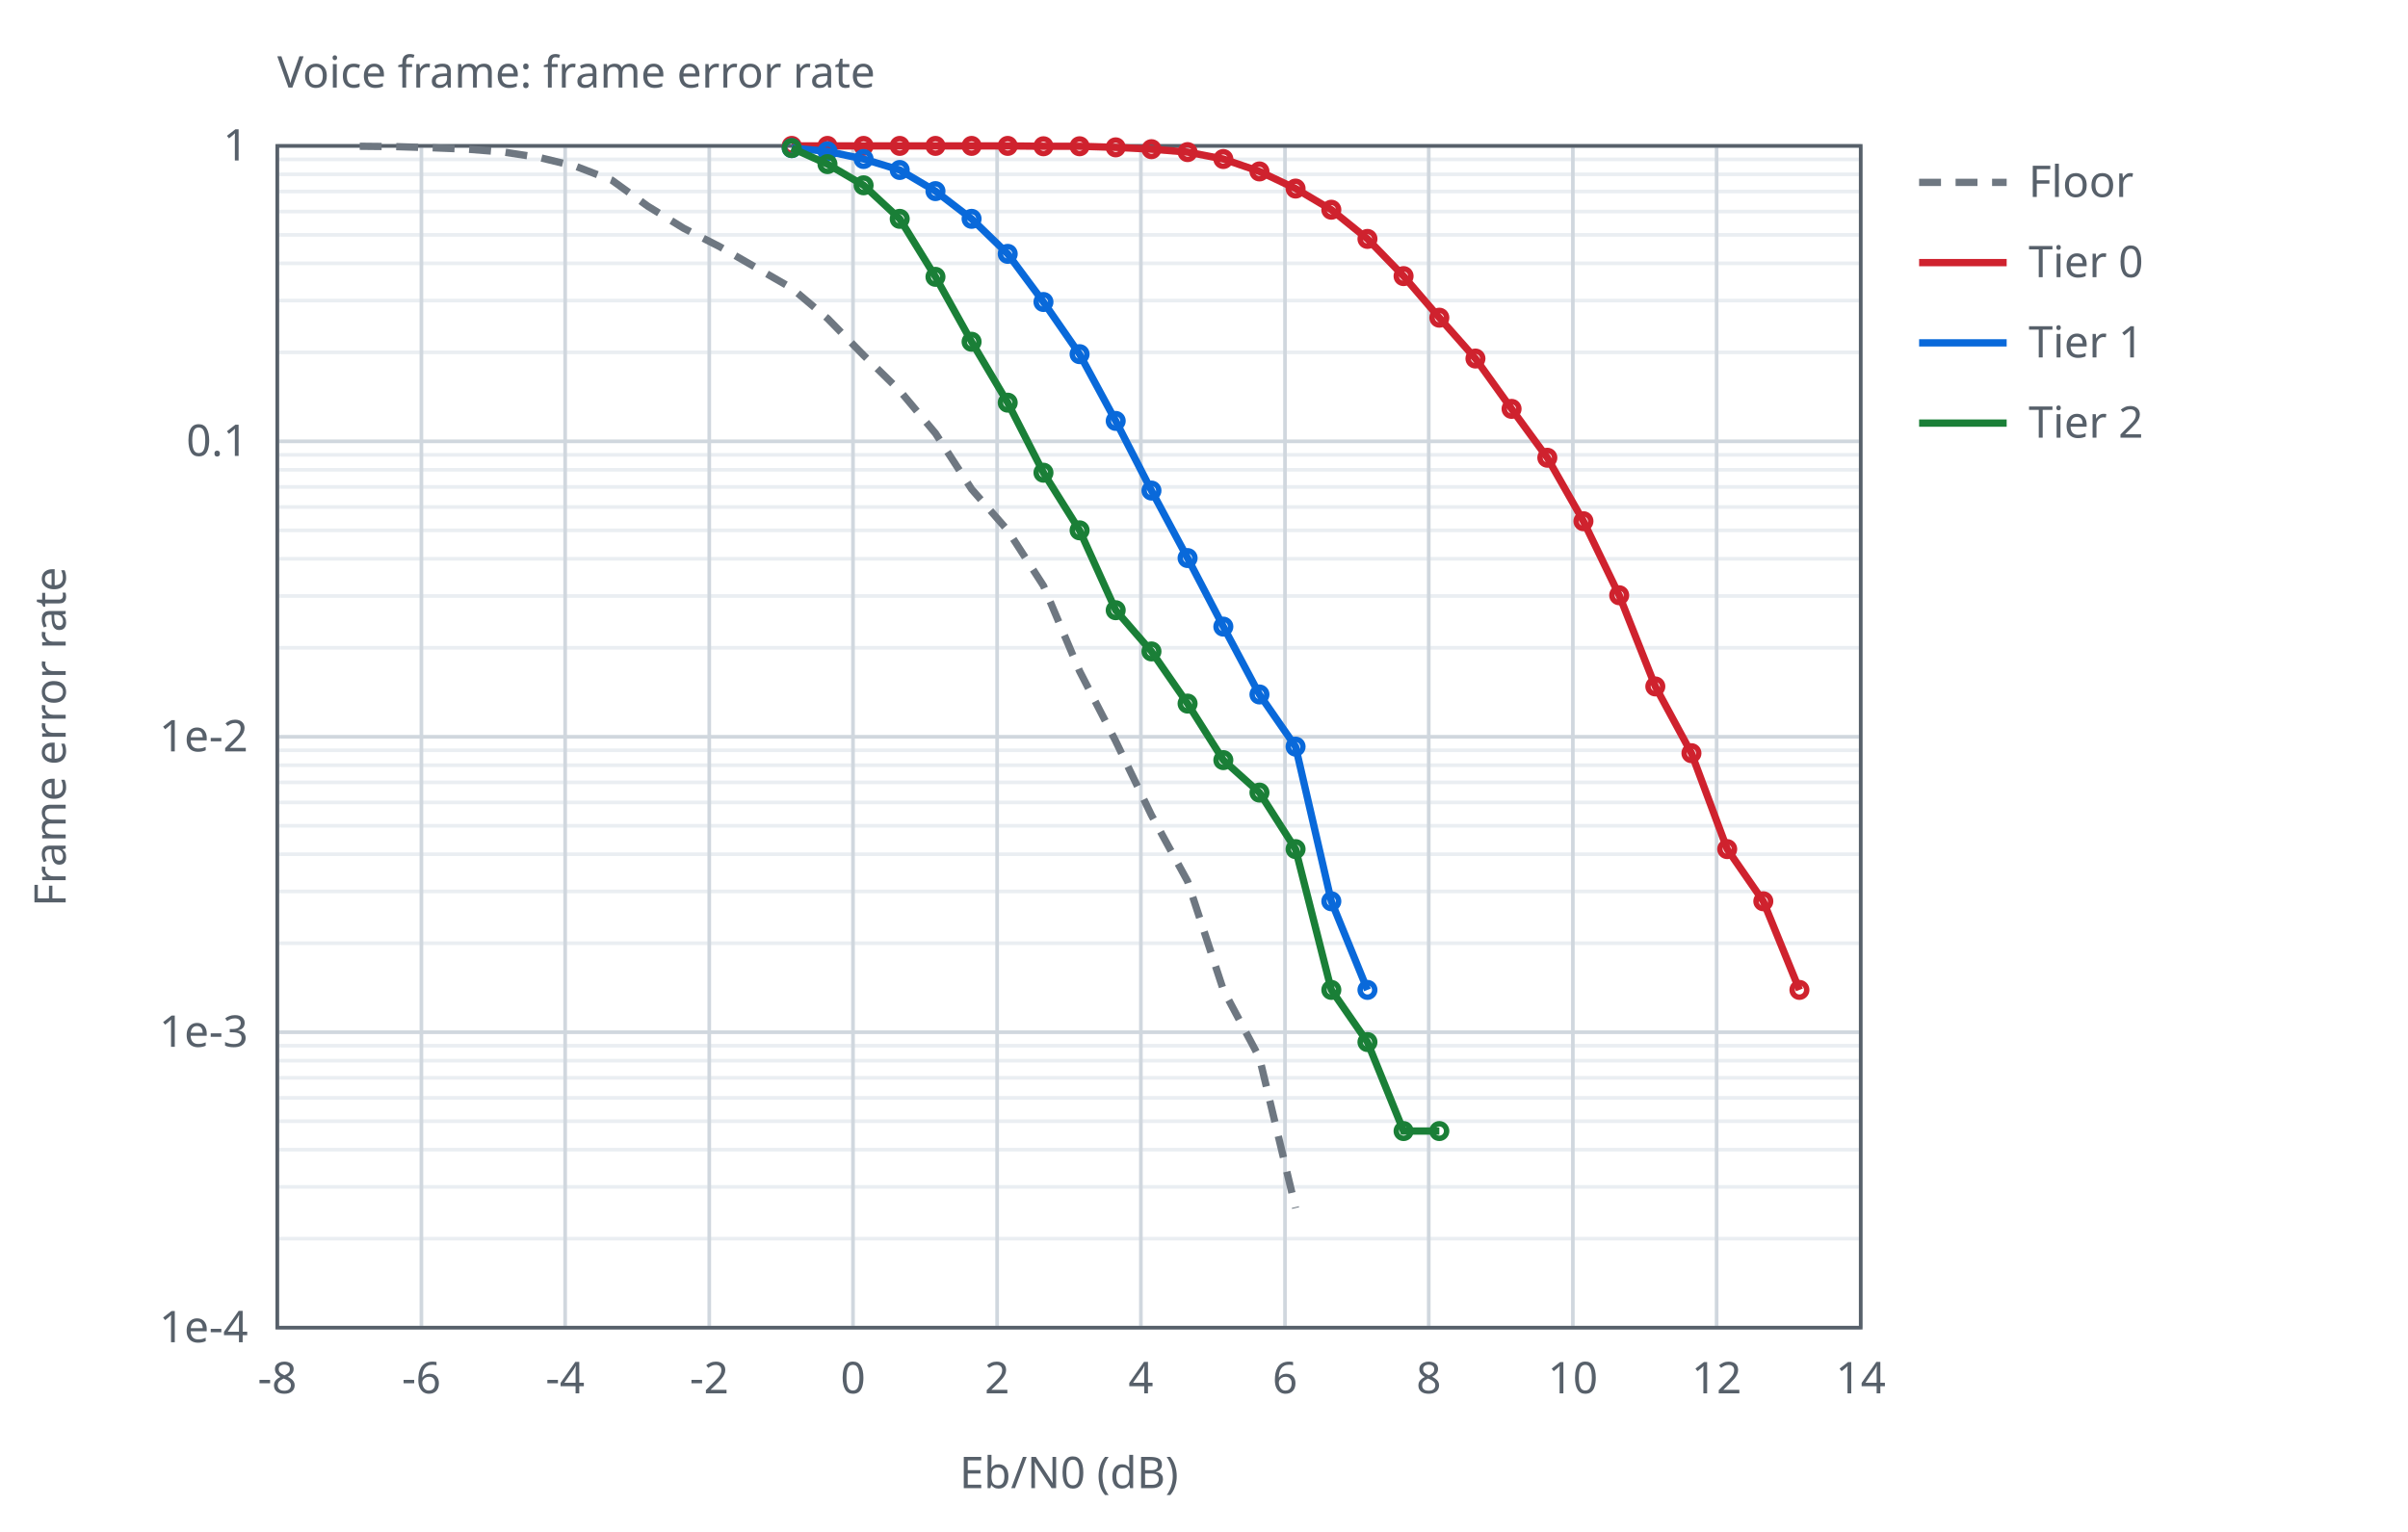
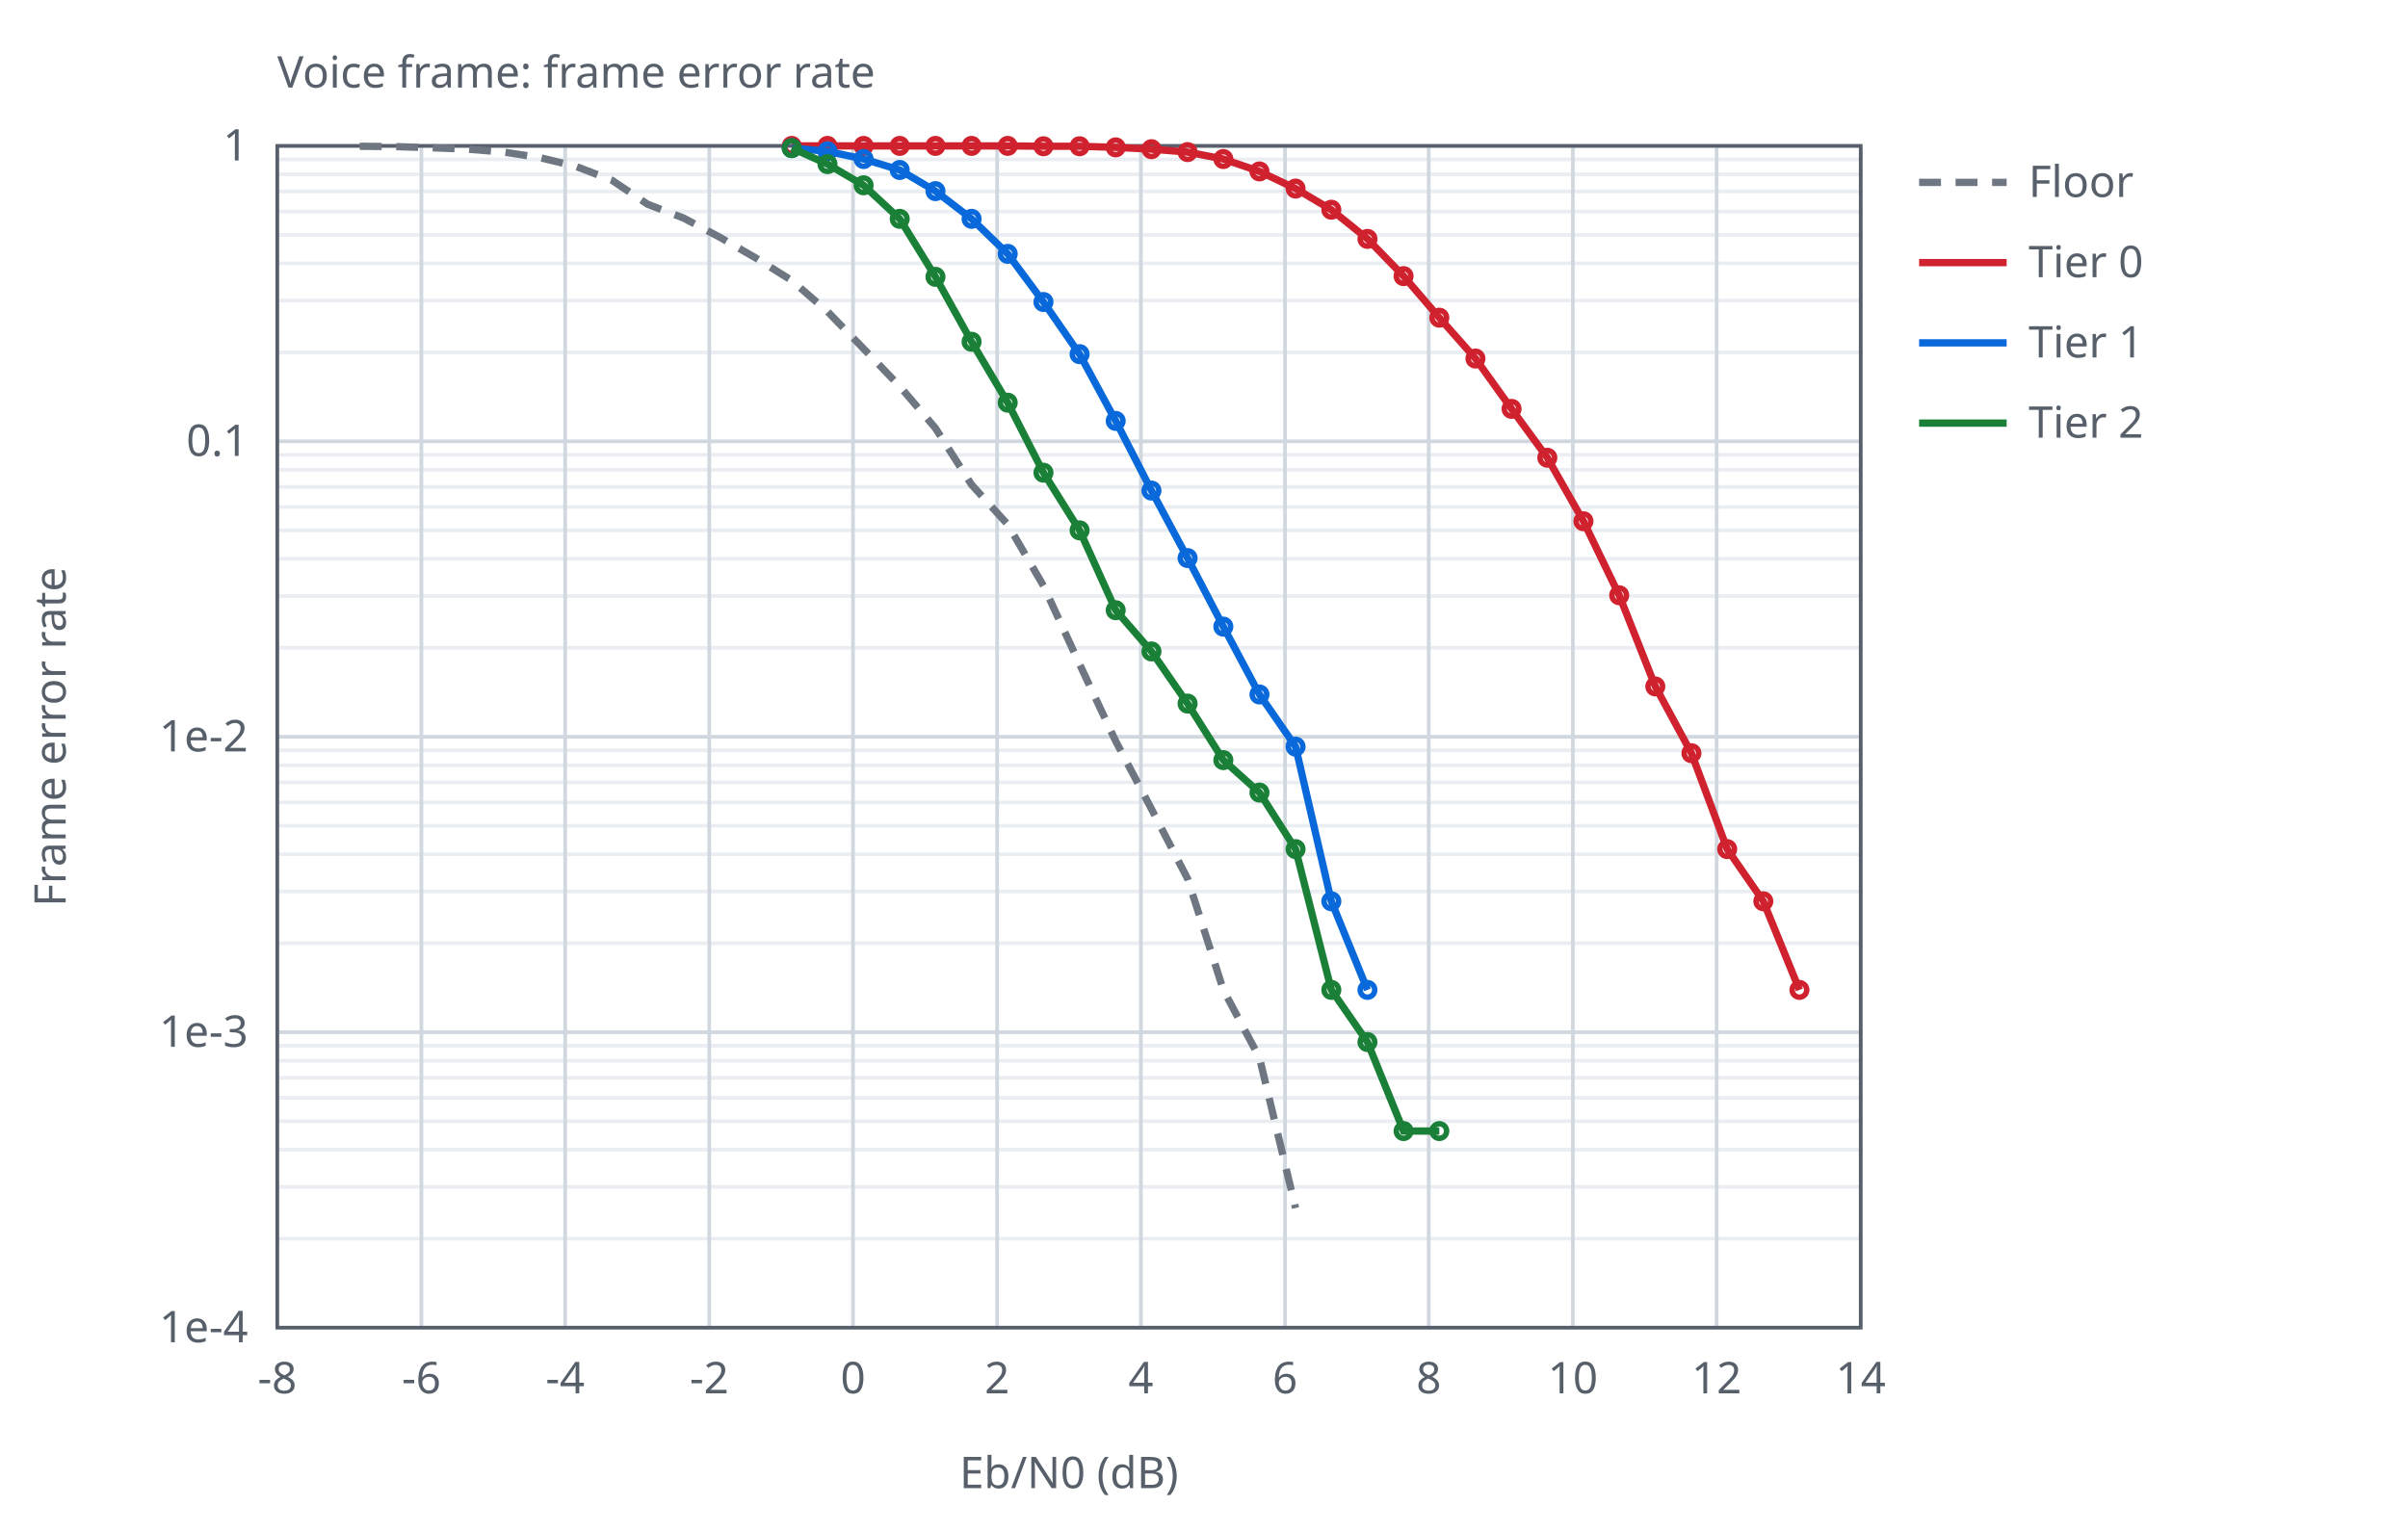
<svg xmlns="http://www.w3.org/2000/svg" width="660" height="420" viewBox="0 0 660 420">
  <style>text{font-family:sans-serif;font-size:12px;fill:#57606a}.ax{stroke:#57606a;stroke-width:1;fill:none}.gr{stroke:#d0d7de;stroke-width:1}.mi{stroke:#eaeef2;stroke-width:1}.s0{stroke:#6e7781}.s1{stroke:#cf222e}.s2{stroke:#0969da}.s3{stroke:#1a7f37}.l{fill:none;stroke-width:2}.p{fill:none;stroke-width:1.5}@media (prefers-color-scheme:dark){text{fill:#c9d1d9}.ax{stroke:#8b949e}.gr{stroke:#30363d}.mi{stroke:#21262d}.s0{stroke:#8b949e}.s1{stroke:#ff7b72}.s2{stroke:#58a6ff}.s3{stroke:#3fb950}}</style>
  <text x="76.0" y="24">Voice frame: frame error rate</text>
  <line class="mi" x1="76.0" y1="96.6" x2="510.0" y2="96.6" />
  <line class="mi" x1="76.0" y1="82.4" x2="510.0" y2="82.4" />
  <line class="mi" x1="76.0" y1="72.2" x2="510.0" y2="72.2" />
  <line class="mi" x1="76.0" y1="64.4" x2="510.0" y2="64.4" />
  <line class="mi" x1="76.0" y1="58.0" x2="510.0" y2="58.0" />
  <line class="mi" x1="76.0" y1="52.5" x2="510.0" y2="52.5" />
  <line class="mi" x1="76.0" y1="47.8" x2="510.0" y2="47.8" />
  <line class="mi" x1="76.0" y1="43.7" x2="510.0" y2="43.7" />
  <line class="mi" x1="76.0" y1="177.6" x2="510.0" y2="177.6" />
  <line class="mi" x1="76.0" y1="163.4" x2="510.0" y2="163.4" />
  <line class="mi" x1="76.0" y1="153.2" x2="510.0" y2="153.2" />
  <line class="mi" x1="76.0" y1="145.4" x2="510.0" y2="145.4" />
  <line class="mi" x1="76.0" y1="139.0" x2="510.0" y2="139.0" />
  <line class="mi" x1="76.0" y1="133.5" x2="510.0" y2="133.5" />
  <line class="mi" x1="76.0" y1="128.8" x2="510.0" y2="128.8" />
  <line class="mi" x1="76.0" y1="124.7" x2="510.0" y2="124.7" />
  <line class="mi" x1="76.0" y1="258.6" x2="510.0" y2="258.6" />
  <line class="mi" x1="76.0" y1="244.4" x2="510.0" y2="244.4" />
  <line class="mi" x1="76.0" y1="234.2" x2="510.0" y2="234.2" />
  <line class="mi" x1="76.0" y1="226.4" x2="510.0" y2="226.4" />
  <line class="mi" x1="76.0" y1="220.0" x2="510.0" y2="220.0" />
  <line class="mi" x1="76.0" y1="214.5" x2="510.0" y2="214.5" />
  <line class="mi" x1="76.0" y1="209.8" x2="510.0" y2="209.8" />
  <line class="mi" x1="76.0" y1="205.7" x2="510.0" y2="205.7" />
  <line class="mi" x1="76.0" y1="339.6" x2="510.0" y2="339.6" />
  <line class="mi" x1="76.0" y1="325.4" x2="510.0" y2="325.4" />
  <line class="mi" x1="76.0" y1="315.2" x2="510.0" y2="315.2" />
  <line class="mi" x1="76.0" y1="307.4" x2="510.0" y2="307.4" />
  <line class="mi" x1="76.0" y1="301.0" x2="510.0" y2="301.0" />
  <line class="mi" x1="76.0" y1="295.5" x2="510.0" y2="295.5" />
  <line class="mi" x1="76.0" y1="290.8" x2="510.0" y2="290.8" />
  <line class="mi" x1="76.0" y1="286.7" x2="510.0" y2="286.7" />
  <line class="gr" x1="76.0" y1="364.0" x2="76.0" y2="40.0" />
  <text x="76.0" y="382.0" text-anchor="middle">-8</text>
  <line class="gr" x1="115.5" y1="364.0" x2="115.5" y2="40.0" />
  <text x="115.5" y="382.0" text-anchor="middle">-6</text>
  <line class="gr" x1="154.9" y1="364.0" x2="154.9" y2="40.0" />
  <text x="154.9" y="382.0" text-anchor="middle">-4</text>
  <line class="gr" x1="194.4" y1="364.0" x2="194.4" y2="40.0" />
  <text x="194.4" y="382.0" text-anchor="middle">-2</text>
  <line class="gr" x1="233.8" y1="364.0" x2="233.8" y2="40.0" />
  <text x="233.8" y="382.0" text-anchor="middle">0</text>
  <line class="gr" x1="273.3" y1="364.0" x2="273.3" y2="40.0" />
  <text x="273.3" y="382.0" text-anchor="middle">2</text>
  <line class="gr" x1="312.7" y1="364.0" x2="312.7" y2="40.0" />
  <text x="312.7" y="382.0" text-anchor="middle">4</text>
  <line class="gr" x1="352.2" y1="364.0" x2="352.2" y2="40.0" />
  <text x="352.2" y="382.0" text-anchor="middle">6</text>
  <line class="gr" x1="391.6" y1="364.0" x2="391.6" y2="40.0" />
  <text x="391.6" y="382.0" text-anchor="middle">8</text>
  <line class="gr" x1="431.1" y1="364.0" x2="431.1" y2="40.0" />
  <text x="431.1" y="382.0" text-anchor="middle">10</text>
  <line class="gr" x1="470.5" y1="364.0" x2="470.5" y2="40.0" />
  <text x="470.5" y="382.0" text-anchor="middle">12</text>
  <line class="gr" x1="510.0" y1="364.0" x2="510.0" y2="40.0" />
  <text x="510.0" y="382.0" text-anchor="middle">14</text>
  <line class="gr" x1="76.0" y1="40.0" x2="510.0" y2="40.0" />
  <text x="68.0" y="44.0" text-anchor="end">1</text>
  <line class="gr" x1="76.0" y1="121.0" x2="510.0" y2="121.0" />
  <text x="68.0" y="125.0" text-anchor="end">0.1</text>
  <line class="gr" x1="76.0" y1="202.0" x2="510.0" y2="202.0" />
  <text x="68.0" y="206.0" text-anchor="end">1e-2</text>
  <line class="gr" x1="76.0" y1="283.0" x2="510.0" y2="283.0" />
  <text x="68.0" y="287.0" text-anchor="end">1e-3</text>
  <line class="gr" x1="76.0" y1="364.0" x2="510.0" y2="364.0" />
  <text x="68.0" y="368.0" text-anchor="end">1e-4</text>
  <rect class="ax" x="76.0" y="40.0" width="434.0" height="324.0" />
  <text x="293.0" y="408.0" text-anchor="middle">Eb/N0 (dB)</text>
  <text x="18" y="202.0" text-anchor="middle" transform="rotate(-90 18 202.0)">Frame error rate</text>
-   <path class="l s0" stroke-dasharray="6 4" d="M98.6,40.1 L108.5,40.2 L118.3,40.5 L128.2,40.9 L138.1,41.7 L147.9,43.2 L157.8,45.6 L167.7,49.4 L177.5,56.5 L187.4,62.6 L197.2,67.6 L207.1,73.3 L217.0,79.0 L226.8,87.3 L236.7,97.4 L246.6,107.1 L256.4,118.8 L266.3,134.1 L276.2,145.4 L286.0,160.6 L295.9,184.0 L305.7,203.0 L315.6,223.5 L325.5,241.6 L335.3,271.4 L345.2,290.0 L355.1,331.2" />
+   <path class="l s0" stroke-dasharray="6 4" d="M98.6,40.1 L108.5,40.2 L118.3,40.5 L128.2,40.9 L138.1,41.7 L147.9,43.2 L157.8,45.6 L167.7,49.4 L177.5,56.0 L187.4,59.8 L197.2,65.0 L207.1,70.7 L217.0,76.9 L226.8,85.4 L236.7,95.6 L246.6,105.9 L256.4,117.4 L266.3,132.9 L276.2,143.8 L286.0,160.6 L295.9,182.1 L305.7,203.0 L315.6,221.8 L325.5,240.9 L335.3,271.4 L345.2,290.0 L355.1,331.2" />
  <line class="l s0" stroke-dasharray="6 4" x1="526.0" y1="50.0" x2="550.0" y2="50.0" />
  <text x="556.0" y="54.0">Floor</text>
  <path class="l s1" d="M217.0,40.0 L226.8,40.0 L236.7,40.0 L246.6,40.0 L256.4,40.0 L266.3,40.0 L276.2,40.0 L286.0,40.1 L295.9,40.1 L305.8,40.4 L315.6,40.9 L325.5,41.7 L335.3,43.6 L345.2,47.0 L355.1,51.7 L364.9,57.5 L374.8,65.5 L384.7,75.7 L394.5,87.1 L404.4,98.3 L414.3,112.1 L424.1,125.5 L434.0,142.9 L443.8,163.2 L453.7,188.2 L463.6,206.5 L473.4,232.8 L483.3,247.1 L493.2,271.4" />
  <circle class="p s1" cx="217.0" cy="40.0" r="2" />
  <circle class="p s1" cx="226.8" cy="40.0" r="2" />
  <circle class="p s1" cx="236.7" cy="40.0" r="2" />
  <circle class="p s1" cx="246.6" cy="40.0" r="2" />
  <circle class="p s1" cx="256.4" cy="40.0" r="2" />
  <circle class="p s1" cx="266.3" cy="40.0" r="2" />
  <circle class="p s1" cx="276.2" cy="40.0" r="2" />
  <circle class="p s1" cx="286.0" cy="40.1" r="2" />
  <circle class="p s1" cx="295.9" cy="40.1" r="2" />
  <circle class="p s1" cx="305.8" cy="40.4" r="2" />
  <circle class="p s1" cx="315.6" cy="40.9" r="2" />
  <circle class="p s1" cx="325.5" cy="41.7" r="2" />
  <circle class="p s1" cx="335.3" cy="43.6" r="2" />
  <circle class="p s1" cx="345.2" cy="47.0" r="2" />
  <circle class="p s1" cx="355.1" cy="51.7" r="2" />
  <circle class="p s1" cx="364.9" cy="57.5" r="2" />
  <circle class="p s1" cx="374.8" cy="65.5" r="2" />
  <circle class="p s1" cx="384.7" cy="75.7" r="2" />
  <circle class="p s1" cx="394.5" cy="87.1" r="2" />
  <circle class="p s1" cx="404.4" cy="98.3" r="2" />
  <circle class="p s1" cx="414.3" cy="112.1" r="2" />
  <circle class="p s1" cx="424.1" cy="125.5" r="2" />
  <circle class="p s1" cx="434.0" cy="142.9" r="2" />
  <circle class="p s1" cx="443.8" cy="163.2" r="2" />
  <circle class="p s1" cx="453.7" cy="188.2" r="2" />
  <circle class="p s1" cx="463.6" cy="206.5" r="2" />
  <circle class="p s1" cx="473.4" cy="232.8" r="2" />
  <circle class="p s1" cx="483.3" cy="247.1" r="2" />
  <circle class="p s1" cx="493.2" cy="271.4" r="2" />
  <line class="l s1" x1="526.0" y1="72.0" x2="550.0" y2="72.0" />
  <text x="556.0" y="76.0">Tier 0</text>
  <path class="l s2" d="M217.0,40.6 L226.8,41.5 L236.7,43.6 L246.6,46.6 L256.4,52.4 L266.3,60.0 L276.2,69.6 L286.0,82.8 L295.9,97.1 L305.8,115.4 L315.6,134.5 L325.5,153.0 L335.3,171.8 L345.2,190.4 L355.1,204.7 L364.9,247.1 L374.8,271.4" />
  <circle class="p s2" cx="217.0" cy="40.6" r="2" />
  <circle class="p s2" cx="226.8" cy="41.5" r="2" />
  <circle class="p s2" cx="236.7" cy="43.6" r="2" />
  <circle class="p s2" cx="246.6" cy="46.6" r="2" />
  <circle class="p s2" cx="256.4" cy="52.4" r="2" />
  <circle class="p s2" cx="266.3" cy="60.0" r="2" />
  <circle class="p s2" cx="276.2" cy="69.6" r="2" />
  <circle class="p s2" cx="286.0" cy="82.8" r="2" />
  <circle class="p s2" cx="295.9" cy="97.1" r="2" />
  <circle class="p s2" cx="305.8" cy="115.4" r="2" />
  <circle class="p s2" cx="315.6" cy="134.5" r="2" />
  <circle class="p s2" cx="325.5" cy="153.0" r="2" />
  <circle class="p s2" cx="335.3" cy="171.8" r="2" />
  <circle class="p s2" cx="345.2" cy="190.4" r="2" />
  <circle class="p s2" cx="355.1" cy="204.7" r="2" />
  <circle class="p s2" cx="364.9" cy="247.1" r="2" />
  <circle class="p s2" cx="374.8" cy="271.4" r="2" />
  <line class="l s2" x1="526.0" y1="94.0" x2="550.0" y2="94.0" />
  <text x="556.0" y="98.0">Tier 1</text>
  <path class="l s3" d="M217.0,40.6 L226.8,45.0 L236.7,50.8 L246.6,60.0 L256.4,75.9 L266.3,93.7 L276.2,110.4 L286.0,129.6 L295.9,145.4 L305.8,167.3 L315.6,178.6 L325.5,192.9 L335.3,208.4 L345.2,217.3 L355.1,232.8 L364.9,271.4 L374.8,285.7 L384.7,310.1 L394.5,310.1" />
  <circle class="p s3" cx="217.0" cy="40.6" r="2" />
  <circle class="p s3" cx="226.8" cy="45.0" r="2" />
  <circle class="p s3" cx="236.7" cy="50.8" r="2" />
  <circle class="p s3" cx="246.6" cy="60.0" r="2" />
  <circle class="p s3" cx="256.4" cy="75.9" r="2" />
  <circle class="p s3" cx="266.3" cy="93.7" r="2" />
  <circle class="p s3" cx="276.2" cy="110.4" r="2" />
  <circle class="p s3" cx="286.0" cy="129.6" r="2" />
  <circle class="p s3" cx="295.9" cy="145.4" r="2" />
  <circle class="p s3" cx="305.8" cy="167.3" r="2" />
  <circle class="p s3" cx="315.6" cy="178.6" r="2" />
  <circle class="p s3" cx="325.5" cy="192.9" r="2" />
  <circle class="p s3" cx="335.3" cy="208.4" r="2" />
  <circle class="p s3" cx="345.2" cy="217.3" r="2" />
  <circle class="p s3" cx="355.1" cy="232.8" r="2" />
  <circle class="p s3" cx="364.9" cy="271.4" r="2" />
  <circle class="p s3" cx="374.8" cy="285.7" r="2" />
  <circle class="p s3" cx="384.7" cy="310.1" r="2" />
  <circle class="p s3" cx="394.5" cy="310.1" r="2" />
  <line class="l s3" x1="526.0" y1="116.0" x2="550.0" y2="116.0" />
  <text x="556.0" y="120.0">Tier 2</text>
</svg>
